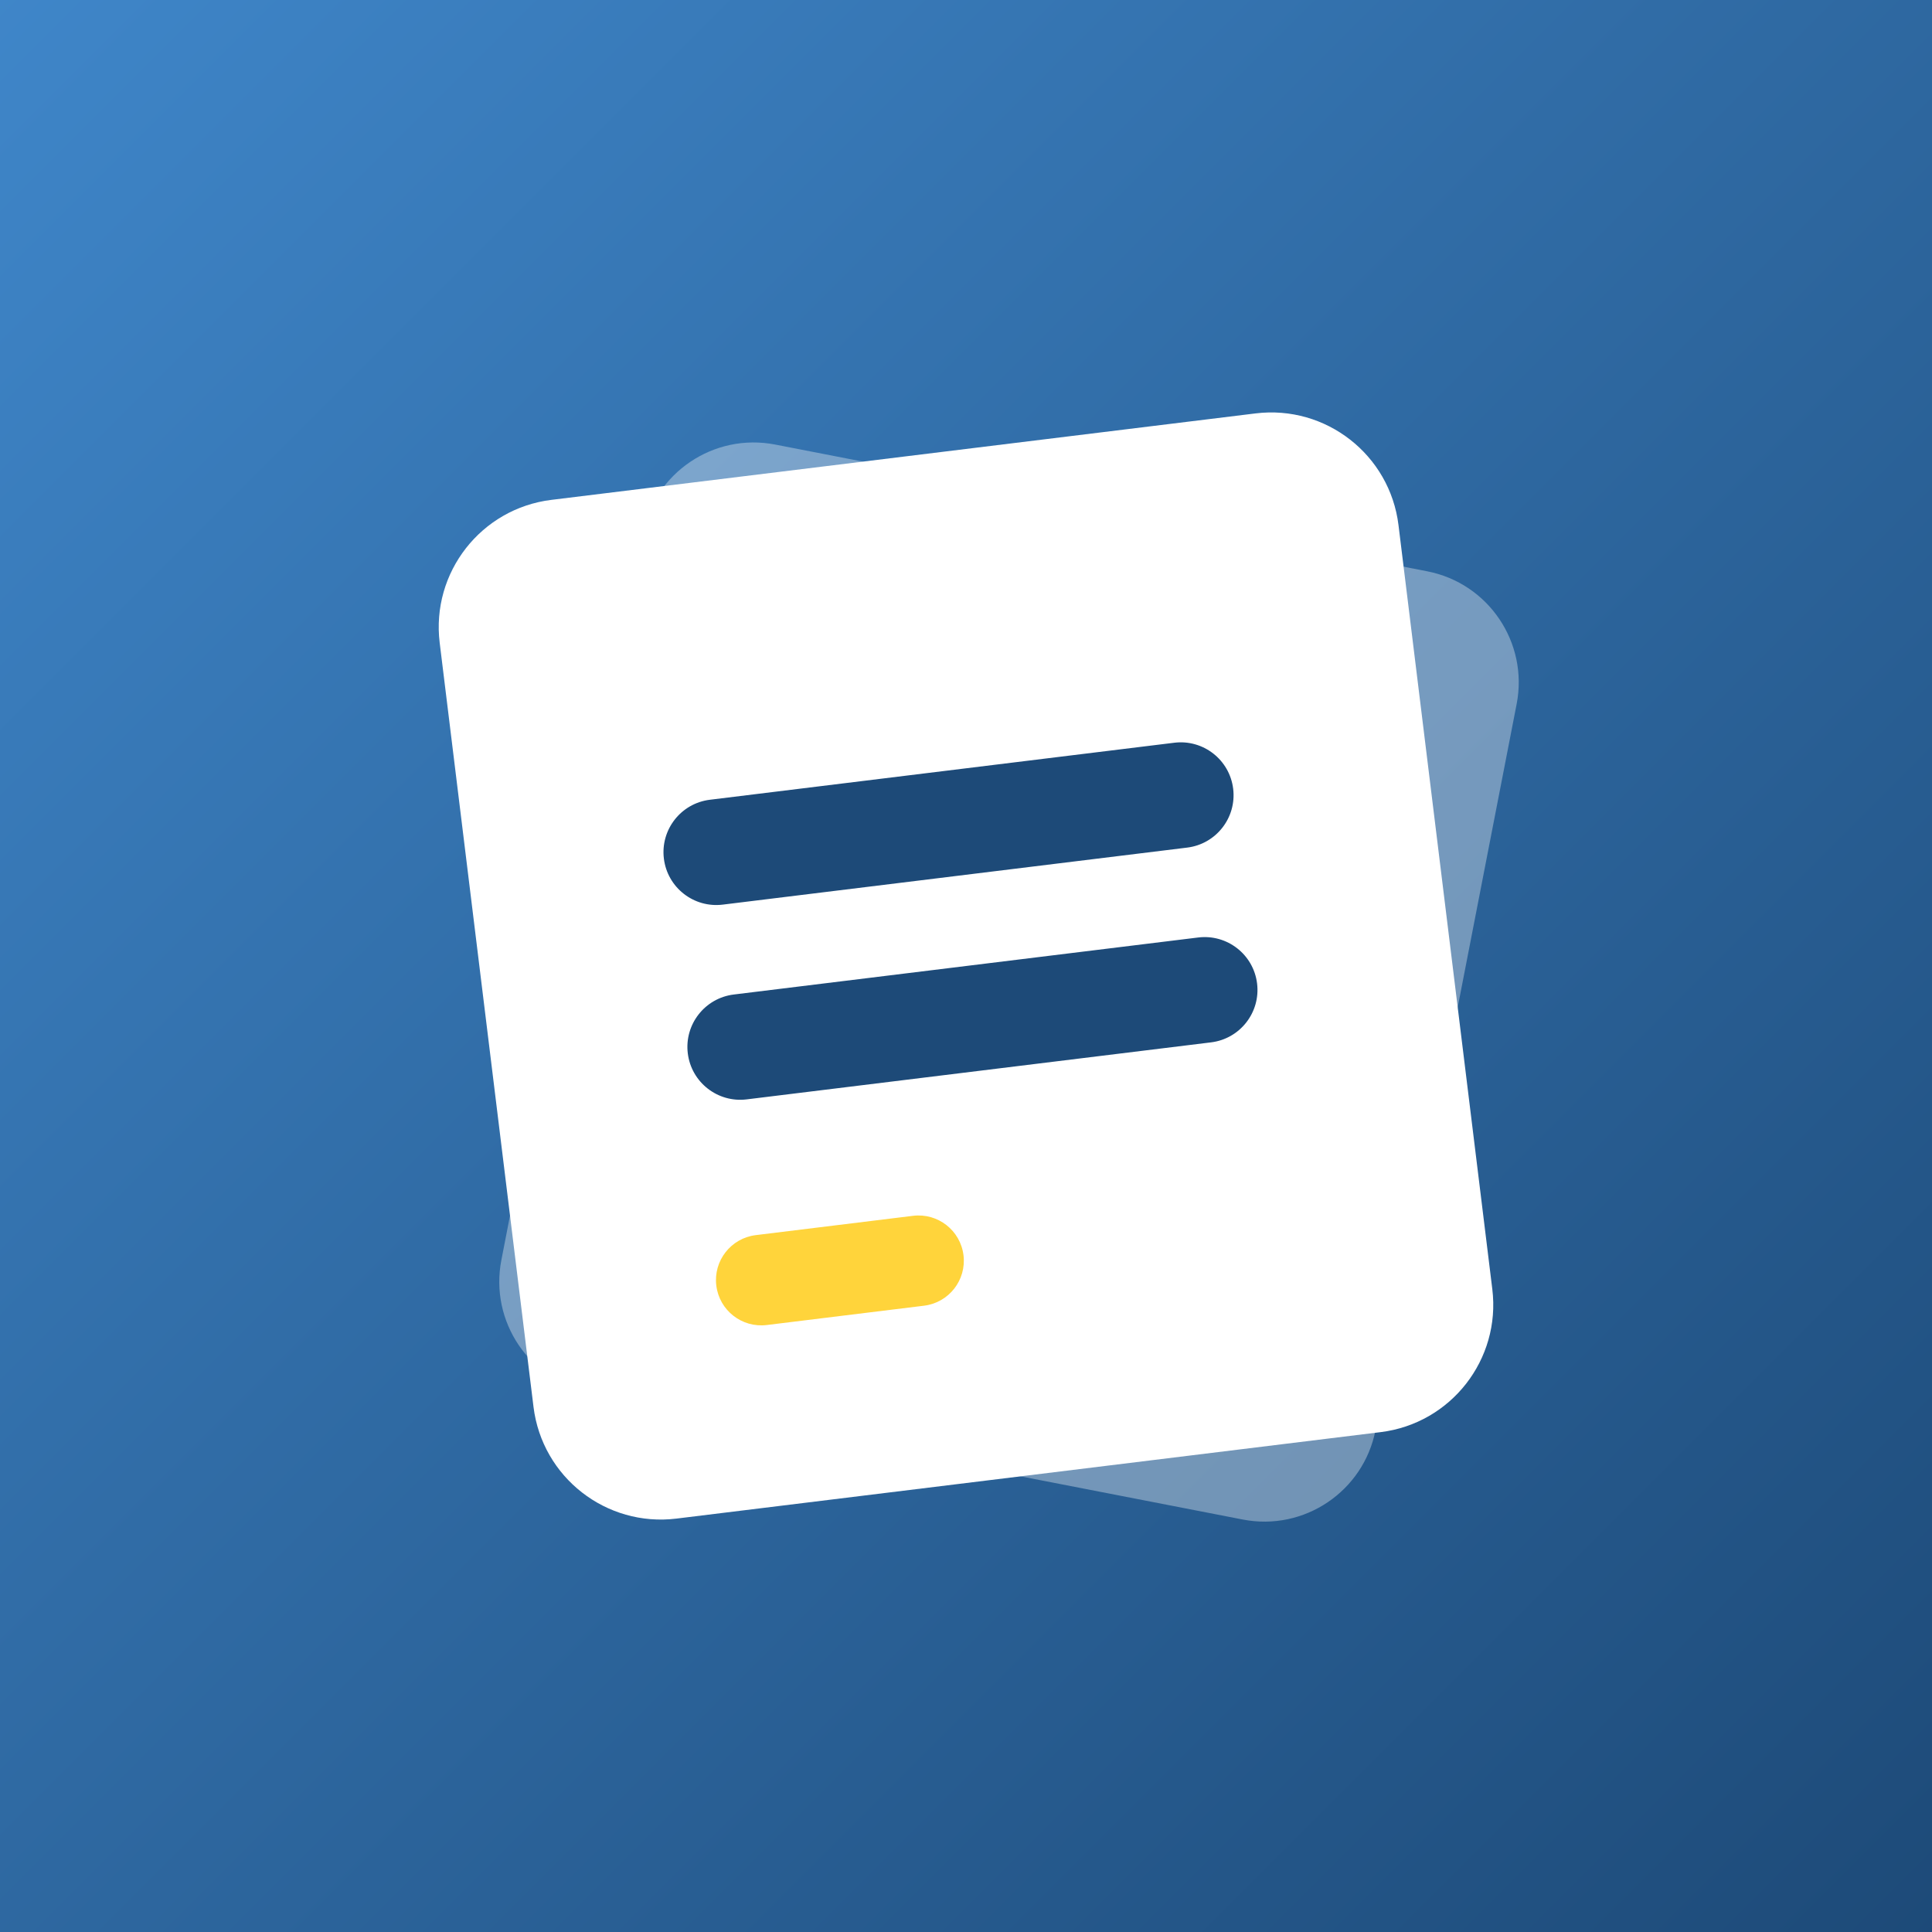
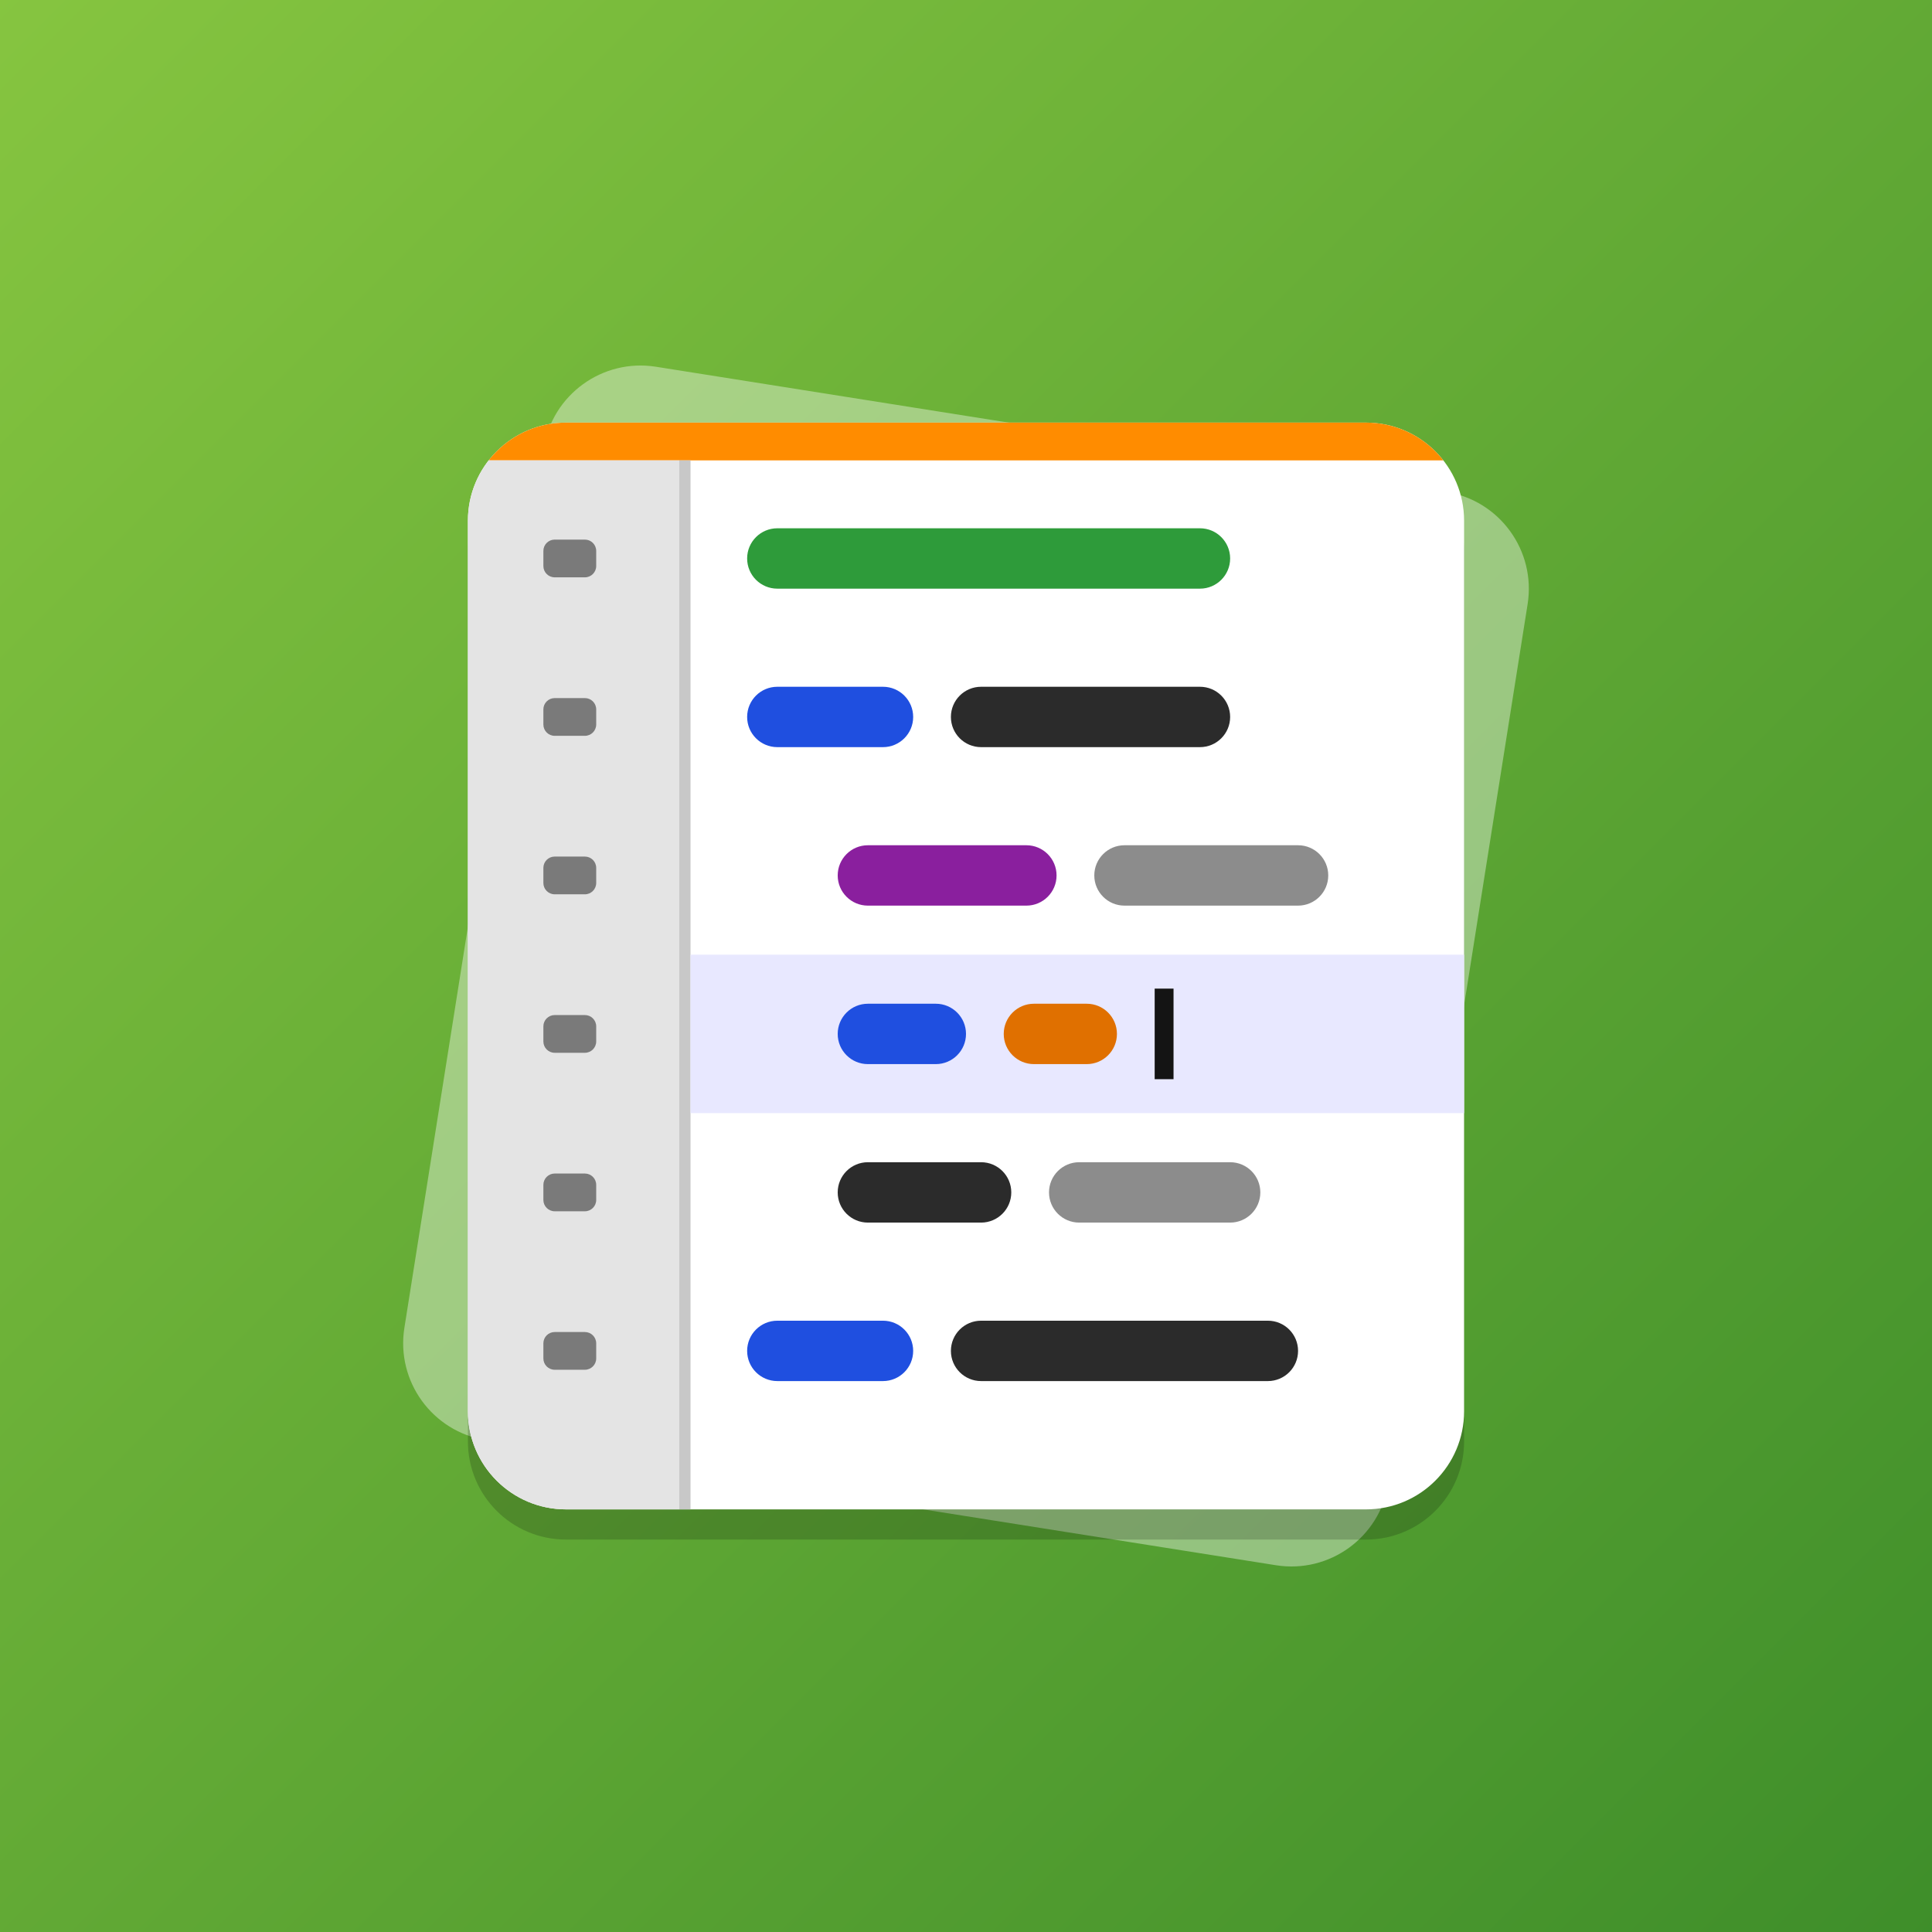
<svg xmlns="http://www.w3.org/2000/svg" width="512" height="512" viewBox="0 0 512 512">
  <defs>
    <linearGradient id="grund" x1="0" y1="0" x2="1" y2="1">
-       <stop offset="0" stop-color="#3f86c9" />
-       <stop offset="1" stop-color="#1d4a78" />
+       <stop offset="0" stop-color="#86c540" />
+       <stop offset="1" stop-color="#3e8e2a" />
    </linearGradient>
+     <clipPath id="seite">
+       <rect x="124" y="112" width="264" height="288" rx="26" />
+     </clipPath>
  </defs>
  <rect width="512" height="512" fill="url(#grund)" />
-   <rect x="150" y="130" width="236" height="256" rx="30" fill="#ffffff" fill-opacity="0.35" transform="rotate(11 256 256)" />
-   <g transform="rotate(-7 256 256)">
-     <rect x="128" y="120" width="256" height="272" rx="34" fill="#ffffff" />
-     <rect x="180" y="204" width="152" height="28" rx="14" fill="#1d4a78" />
-     <rect x="180" y="256" width="152" height="28" rx="14" fill="#1d4a78" />
-     <rect x="180" y="320" width="66" height="24" rx="12" fill="#ffd43b" />
+   <rect x="124" y="112" width="264" height="288" rx="26" fill="#ffffff" fill-opacity="0.38" transform="rotate(9 256 256)" />
+   <rect x="124" y="120" width="264" height="288" rx="26" fill="#000000" fill-opacity="0.18" />
+   <rect x="124" y="112" width="264" height="288" rx="26" fill="#ffffff" />
+   <g clip-path="url(#seite)">
+     <rect x="124" y="112" width="264" height="10" fill="#ff8c00" />
+     <rect x="124" y="122" width="56" height="278" fill="#e4e4e4" />
+     <rect x="180" y="122" width="3" height="278" fill="#c8c8c8" />
+     <rect x="183" y="253" width="205" height="42" fill="#e8e8ff" />
+     <g fill="#7a7a7a">
+       <rect x="144" y="143" width="14" height="10" rx="3" />
+       <rect x="144" y="185" width="14" height="10" rx="3" />
+       <rect x="144" y="227" width="14" height="10" rx="3" />
+       <rect x="144" y="269" width="14" height="10" rx="3" />
+       <rect x="144" y="311" width="14" height="10" rx="3" />
+       <rect x="144" y="353" width="14" height="10" rx="3" />
+     </g>
+     <rect x="198" y="140" width="128" height="16" rx="8" fill="#2e9b3a" />
+     <rect x="198" y="182" width="44" height="16" rx="8" fill="#1f4fe0" />
+     <rect x="252" y="182" width="74" height="16" rx="8" fill="#2b2b2b" />
+     <rect x="222" y="224" width="58" height="16" rx="8" fill="#8a1f9e" />
+     <rect x="290" y="224" width="62" height="16" rx="8" fill="#8c8c8c" />
+     <rect x="222" y="266" width="34" height="16" rx="8" fill="#1f4fe0" />
+     <rect x="266" y="266" width="30" height="16" rx="8" fill="#e07000" />
+     <rect x="306" y="262" width="5" height="24" fill="#141414" />
+     <rect x="222" y="308" width="46" height="16" rx="8" fill="#2b2b2b" />
+     <rect x="278" y="308" width="56" height="16" rx="8" fill="#8c8c8c" />
+     <rect x="198" y="350" width="44" height="16" rx="8" fill="#1f4fe0" />
+     <rect x="252" y="350" width="92" height="16" rx="8" fill="#2b2b2b" />
  </g>
</svg>
